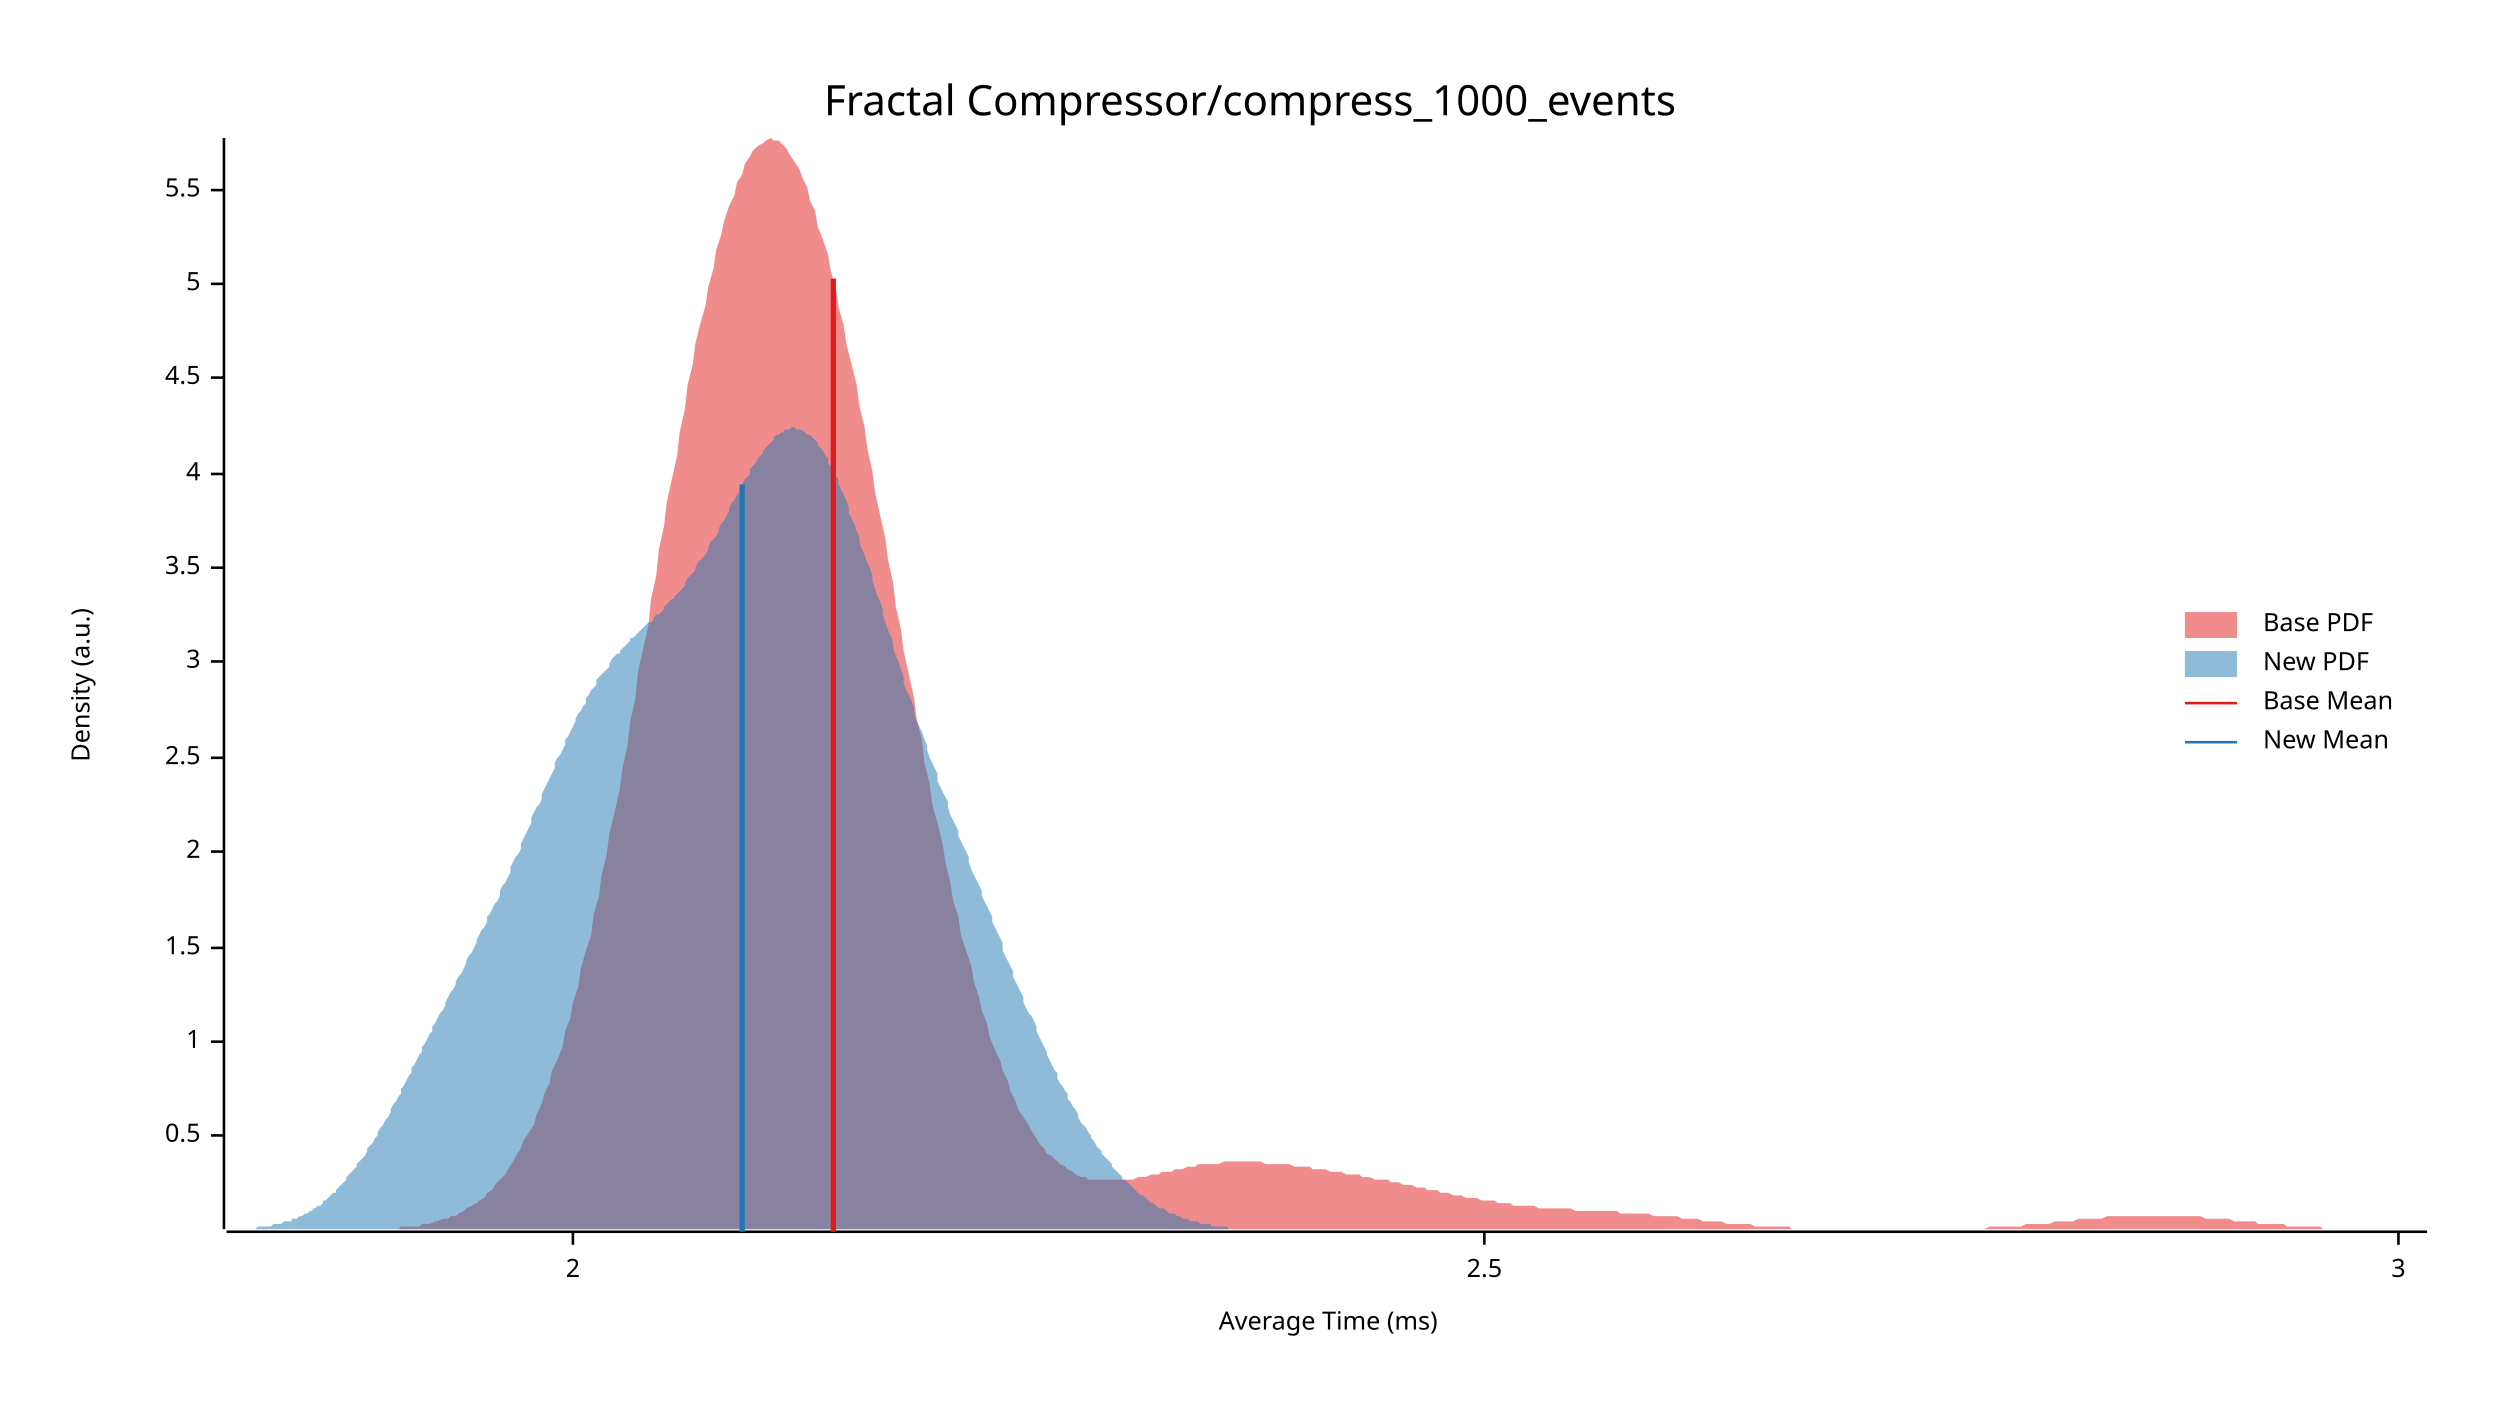
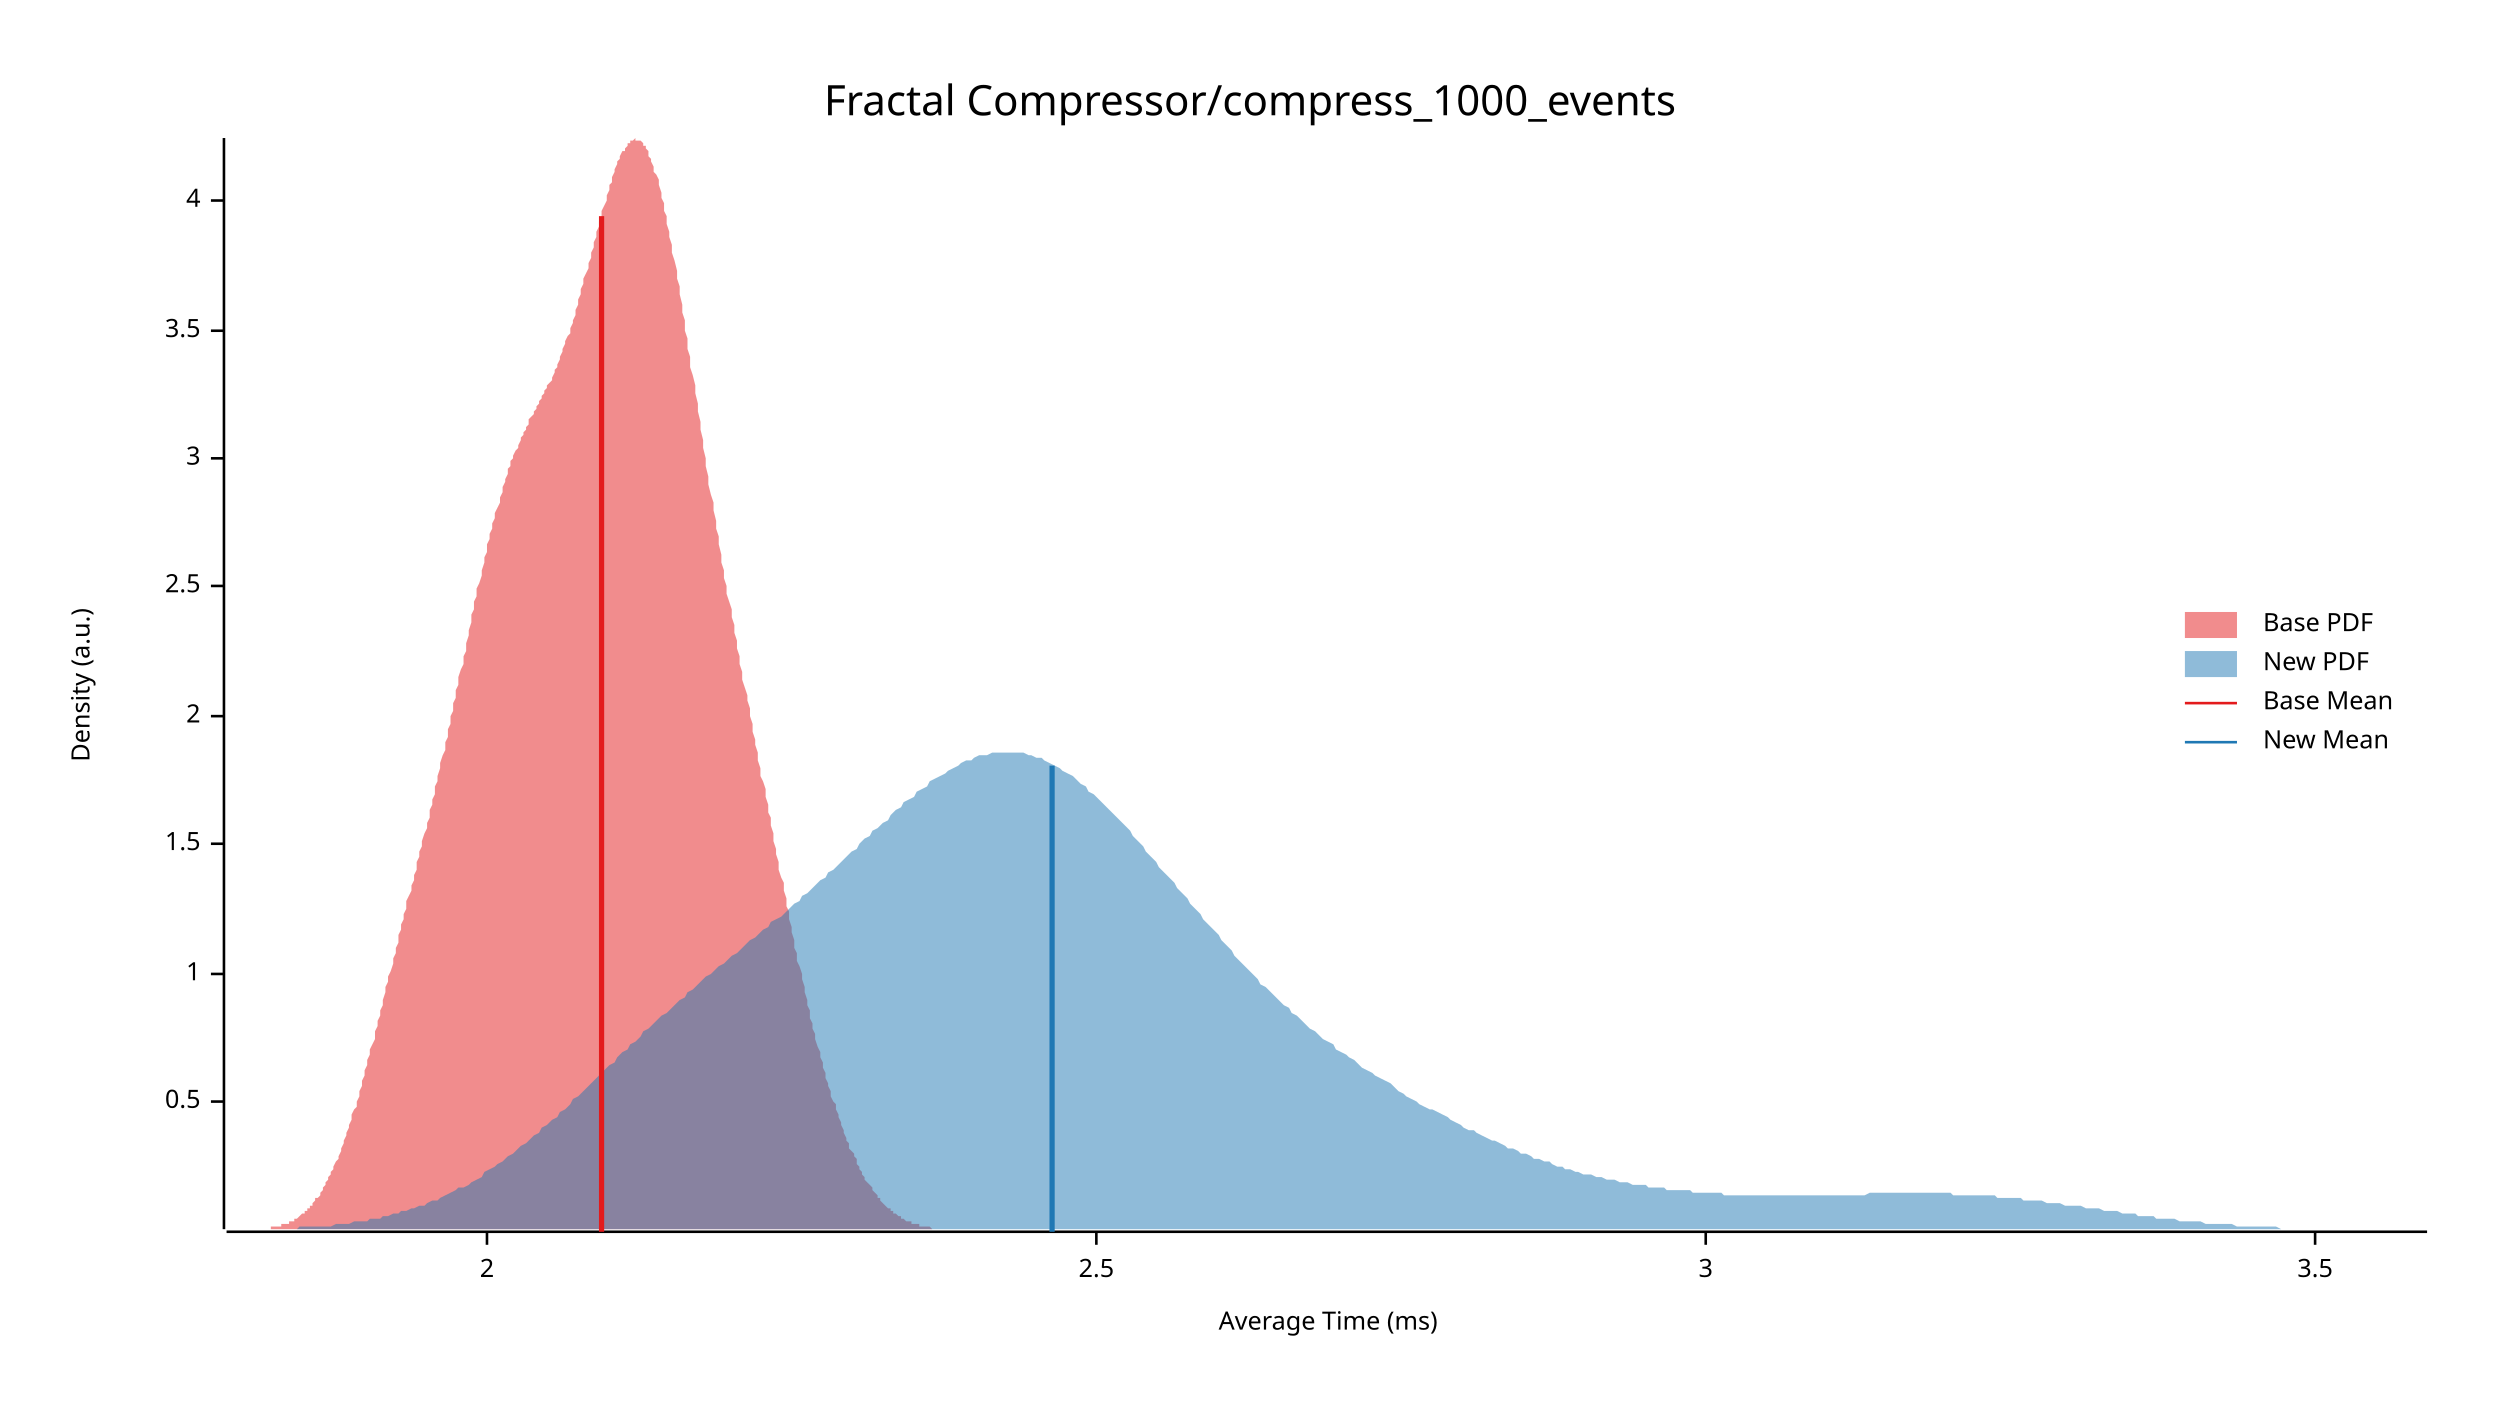
<svg xmlns="http://www.w3.org/2000/svg" width="960" height="540" viewBox="0 0 960 540">
  <text x="480" y="32" dy="0.76em" text-anchor="middle" font-family="sans-serif" font-size="16.129" opacity="1" fill="#000000">
Fractal Compressor/compress_1000_events
</text>
  <text x="27" y="263" dy="0.76em" text-anchor="middle" font-family="sans-serif" font-size="9.677" opacity="1" fill="#000000" transform="rotate(270, 27, 263)">
Density (a.u.)
</text>
  <text x="510" y="513" dy="-0.5ex" text-anchor="middle" font-family="sans-serif" font-size="9.677" opacity="1" fill="#000000">
Average Time (ms)
</text>
  <polyline fill="none" opacity="1" stroke="#000000" stroke-width="1" points="86,53 86,472 " />
-   <text x="77" y="436" dy="0.5ex" text-anchor="end" font-family="sans-serif" font-size="9.677" opacity="1" fill="#000000">
+   <text x="77" y="423" dy="0.5ex" text-anchor="end" font-family="sans-serif" font-size="9.677" opacity="1" fill="#000000">
0.5
</text>
-   <polyline fill="none" opacity="1" stroke="#000000" stroke-width="1" points="81,436 86,436 " />
-   <text x="77" y="400" dy="0.5ex" text-anchor="end" font-family="sans-serif" font-size="9.677" opacity="1" fill="#000000">
+   <polyline fill="none" opacity="1" stroke="#000000" stroke-width="1" points="81,423 86,423 " />
+   <text x="77" y="374" dy="0.5ex" text-anchor="end" font-family="sans-serif" font-size="9.677" opacity="1" fill="#000000">
1
</text>
-   <polyline fill="none" opacity="1" stroke="#000000" stroke-width="1" points="81,400 86,400 " />
-   <text x="77" y="364" dy="0.5ex" text-anchor="end" font-family="sans-serif" font-size="9.677" opacity="1" fill="#000000">
+   <polyline fill="none" opacity="1" stroke="#000000" stroke-width="1" points="81,374 86,374 " />
+   <text x="77" y="324" dy="0.5ex" text-anchor="end" font-family="sans-serif" font-size="9.677" opacity="1" fill="#000000">
1.5
</text>
-   <polyline fill="none" opacity="1" stroke="#000000" stroke-width="1" points="81,364 86,364 " />
-   <text x="77" y="327" dy="0.5ex" text-anchor="end" font-family="sans-serif" font-size="9.677" opacity="1" fill="#000000">
+   <polyline fill="none" opacity="1" stroke="#000000" stroke-width="1" points="81,324 86,324 " />
+   <text x="77" y="275" dy="0.5ex" text-anchor="end" font-family="sans-serif" font-size="9.677" opacity="1" fill="#000000">
2
</text>
-   <polyline fill="none" opacity="1" stroke="#000000" stroke-width="1" points="81,327 86,327 " />
-   <text x="77" y="291" dy="0.5ex" text-anchor="end" font-family="sans-serif" font-size="9.677" opacity="1" fill="#000000">
+   <polyline fill="none" opacity="1" stroke="#000000" stroke-width="1" points="81,275 86,275 " />
+   <text x="77" y="225" dy="0.5ex" text-anchor="end" font-family="sans-serif" font-size="9.677" opacity="1" fill="#000000">
2.5
</text>
-   <polyline fill="none" opacity="1" stroke="#000000" stroke-width="1" points="81,291 86,291 " />
-   <text x="77" y="254" dy="0.5ex" text-anchor="end" font-family="sans-serif" font-size="9.677" opacity="1" fill="#000000">
+   <polyline fill="none" opacity="1" stroke="#000000" stroke-width="1" points="81,225 86,225 " />
+   <text x="77" y="176" dy="0.5ex" text-anchor="end" font-family="sans-serif" font-size="9.677" opacity="1" fill="#000000">
3
</text>
-   <polyline fill="none" opacity="1" stroke="#000000" stroke-width="1" points="81,254 86,254 " />
-   <text x="77" y="218" dy="0.5ex" text-anchor="end" font-family="sans-serif" font-size="9.677" opacity="1" fill="#000000">
+   <polyline fill="none" opacity="1" stroke="#000000" stroke-width="1" points="81,176 86,176 " />
+   <text x="77" y="127" dy="0.5ex" text-anchor="end" font-family="sans-serif" font-size="9.677" opacity="1" fill="#000000">
3.5
</text>
-   <polyline fill="none" opacity="1" stroke="#000000" stroke-width="1" points="81,218 86,218 " />
-   <text x="77" y="182" dy="0.5ex" text-anchor="end" font-family="sans-serif" font-size="9.677" opacity="1" fill="#000000">
+   <polyline fill="none" opacity="1" stroke="#000000" stroke-width="1" points="81,127 86,127 " />
+   <text x="77" y="77" dy="0.5ex" text-anchor="end" font-family="sans-serif" font-size="9.677" opacity="1" fill="#000000">
4
</text>
-   <polyline fill="none" opacity="1" stroke="#000000" stroke-width="1" points="81,182 86,182 " />
-   <text x="77" y="145" dy="0.5ex" text-anchor="end" font-family="sans-serif" font-size="9.677" opacity="1" fill="#000000">
- 4.5
- </text>
-   <polyline fill="none" opacity="1" stroke="#000000" stroke-width="1" points="81,145 86,145 " />
-   <text x="77" y="109" dy="0.5ex" text-anchor="end" font-family="sans-serif" font-size="9.677" opacity="1" fill="#000000">
- 5
- </text>
-   <polyline fill="none" opacity="1" stroke="#000000" stroke-width="1" points="81,109 86,109 " />
-   <text x="77" y="73" dy="0.5ex" text-anchor="end" font-family="sans-serif" font-size="9.677" opacity="1" fill="#000000">
- 5.5
- </text>
-   <polyline fill="none" opacity="1" stroke="#000000" stroke-width="1" points="81,73 86,73 " />
+   <polyline fill="none" opacity="1" stroke="#000000" stroke-width="1" points="81,77 86,77 " />
  <polyline fill="none" opacity="1" stroke="#000000" stroke-width="1" points="87,473 932,473 " />
-   <text x="220" y="483" dy="0.76em" text-anchor="middle" font-family="sans-serif" font-size="9.677" opacity="1" fill="#000000">
+   <text x="187" y="483" dy="0.76em" text-anchor="middle" font-family="sans-serif" font-size="9.677" opacity="1" fill="#000000">
2
</text>
-   <polyline fill="none" opacity="1" stroke="#000000" stroke-width="1" points="220,473 220,478 " />
-   <text x="570" y="483" dy="0.76em" text-anchor="middle" font-family="sans-serif" font-size="9.677" opacity="1" fill="#000000">
+   <polyline fill="none" opacity="1" stroke="#000000" stroke-width="1" points="187,473 187,478 " />
+   <text x="421" y="483" dy="0.76em" text-anchor="middle" font-family="sans-serif" font-size="9.677" opacity="1" fill="#000000">
2.5
</text>
-   <polyline fill="none" opacity="1" stroke="#000000" stroke-width="1" points="570,473 570,478 " />
-   <text x="921" y="483" dy="0.76em" text-anchor="middle" font-family="sans-serif" font-size="9.677" opacity="1" fill="#000000">
+   <polyline fill="none" opacity="1" stroke="#000000" stroke-width="1" points="421,473 421,478 " />
+   <text x="655" y="483" dy="0.76em" text-anchor="middle" font-family="sans-serif" font-size="9.677" opacity="1" fill="#000000">
3
</text>
-   <polyline fill="none" opacity="1" stroke="#000000" stroke-width="1" points="921,473 921,478 " />
-   <polygon opacity="0.5" fill="#E31A1C" points="148,472 150,472 151,472 153,472 154,471 156,471 157,471 159,471 161,471 162,470 164,470 165,470 167,469 168,469 170,468 172,468 173,467 175,467 176,466 178,465 179,464 181,463 183,462 184,461 186,460 187,458 189,457 190,455 192,453 194,451 195,449 197,446 198,444 200,441 201,438 203,435 205,432 206,428 208,424 209,420 211,416 212,411 214,407 216,402 217,396 219,391 220,385 222,379 223,372 225,365 227,359 228,351 230,344 231,336 233,328 234,320 236,312 238,303 239,295 241,286 242,277 244,268 245,258 247,249 249,240 250,230 252,221 253,211 255,202 256,193 258,184 260,175 261,166 263,157 264,148 266,140 267,132 269,124 271,117 272,110 274,103 275,96 277,90 278,85 280,79 282,75 283,70 285,67 286,63 288,60 289,58 291,56 293,55 294,54 296,53 297,54 299,54 300,55 302,57 303,59 305,62 307,65 308,68 310,72 311,77 313,81 314,87 316,92 318,98 319,104 321,111 322,118 324,125 325,132 327,140 329,148 330,156 332,164 333,172 335,181 336,189 338,198 340,207 341,215 343,224 344,233 346,242 347,250 349,259 351,268 352,276 354,284 355,293 357,301 358,309 360,316 362,324 363,331 365,339 366,346 368,352 369,359 371,365 373,371 374,377 376,383 377,388 379,393 380,398 382,403 384,407 385,411 387,415 388,419 390,423 391,426 393,429 395,432 396,434 398,437 399,439 401,441 402,443 404,444 406,446 407,447 409,448 410,449 412,450 413,451 415,452 417,452 418,453 420,453 421,453 423,453 424,453 426,453 428,453 429,453 431,453 432,453 434,453 435,453 437,452 439,452 440,452 442,451 443,451 445,451 446,450 448,450 450,450 451,449 453,449 454,449 456,448 457,448 459,448 460,447 462,447 464,447 465,447 467,447 468,447 470,446 471,446 473,446 475,446 476,446 478,446 479,446 481,446 482,446 484,446 486,447 487,447 489,447 490,447 492,447 493,447 495,447 497,448 498,448 500,448 501,448 503,448 504,449 506,449 508,449 509,449 511,450 512,450 514,450 515,450 517,451 519,451 520,451 522,451 523,452 525,452 526,452 528,453 530,453 531,453 533,453 534,454 536,454 537,454 539,455 541,455 542,455 544,456 545,456 547,456 548,457 550,457 552,457 553,458 555,458 556,458 558,459 559,459 561,459 563,460 564,460 566,460 567,460 569,461 570,461 572,461 574,461 575,462 577,462 578,462 580,462 581,463 583,463 585,463 586,463 588,463 589,463 591,464 592,464 594,464 596,464 597,464 599,464 600,464 602,464 603,464 605,465 607,465 608,465 610,465 611,465 613,465 614,465 616,465 617,465 619,465 621,465 622,466 624,466 625,466 627,466 628,466 630,466 632,466 633,466 635,467 636,467 638,467 639,467 641,467 643,467 644,467 646,468 647,468 649,468 650,468 652,468 654,469 655,469 657,469 658,469 660,469 661,469 663,470 665,470 666,470 668,470 669,470 671,470 672,470 674,471 676,471 677,471 679,471 680,471 682,471 683,471 685,471 687,471 688,472 690,472 691,472 693,472 694,472 696,472 698,472 699,472 701,472 702,472 704,472 705,472 707,472 709,472 710,472 712,472 713,472 715,472 716,472 718,472 720,472 721,472 723,472 724,472 726,472 727,472 729,472 731,472 732,472 734,472 735,472 737,472 738,472 740,472 742,472 743,472 745,472 746,472 748,472 749,472 751,472 753,472 754,472 756,472 757,472 759,472 760,472 762,472 764,471 765,471 767,471 768,471 770,471 771,471 773,471 775,471 776,471 778,470 779,470 781,470 782,470 784,470 785,470 787,470 789,469 790,469 792,469 793,469 795,469 796,469 798,468 800,468 801,468 803,468 804,468 806,468 807,468 809,467 811,467 812,467 814,467 815,467 817,467 818,467 820,467 822,467 823,467 825,467 826,467 828,467 829,467 831,467 833,467 834,467 836,467 837,467 839,467 840,467 842,467 844,467 845,467 847,468 848,468 850,468 851,468 853,468 855,468 856,468 858,469 859,469 861,469 862,469 864,469 866,469 867,470 869,470 870,470 872,470 873,470 875,470 877,470 878,471 880,471 881,471 883,471 884,471 886,471 888,471 889,471 891,471 892,472 894,472 895,472 897,472 899,472 900,472 902,472 903,472 905,472 906,472 908,472 910,472 911,472 913,472 914,472 916,472 917,472 919,472 921,472 922,472 924,472 925,472 927,472 928,472 930,472 932,472 932,472 148,472 " />
-   <polygon opacity="0.5" fill="#1F78B4" points="87,472 87,472 88,472 89,472 90,472 91,472 91,472 92,472 93,472 94,472 95,472 95,472 96,472 97,472 98,472 99,471 99,471 100,471 101,471 102,471 103,471 103,471 104,471 105,470 106,470 107,470 108,470 108,470 109,469 110,469 111,469 112,469 112,468 113,468 114,468 115,467 116,467 116,467 117,466 118,466 119,465 120,465 120,464 121,464 122,463 123,463 124,462 124,461 125,461 126,460 127,459 128,458 129,458 129,457 130,456 131,455 132,454 133,453 133,452 134,451 135,450 136,449 137,448 137,447 138,446 139,445 140,444 141,442 141,441 142,440 143,439 144,437 145,436 145,435 146,433 147,432 148,430 149,429 150,427 150,426 151,424 152,423 153,421 154,420 154,418 155,417 156,415 157,413 158,412 158,410 159,409 160,407 161,405 162,404 162,402 163,401 164,399 165,397 166,396 166,394 167,393 168,391 169,389 170,388 171,386 171,385 172,383 173,381 174,380 175,378 175,377 176,375 177,374 178,372 179,370 179,369 180,367 181,366 182,364 183,362 183,361 184,359 185,357 186,356 187,354 187,352 188,351 189,349 190,347 191,346 192,344 192,342 193,340 194,339 195,337 196,335 196,333 197,331 198,329 199,328 200,326 200,324 201,322 202,320 203,318 204,316 204,314 205,312 206,310 207,309 208,307 208,305 209,303 210,301 211,299 212,297 213,295 213,293 214,291 215,290 216,288 217,286 217,284 218,283 219,281 220,279 221,277 221,276 222,274 223,273 224,271 225,270 225,268 226,267 227,265 228,264 229,263 229,261 230,260 231,259 232,258 233,257 234,256 234,255 235,253 236,252 237,251 238,251 238,250 239,249 240,248 241,247 242,246 242,245 243,245 244,244 245,243 246,242 246,242 247,241 248,240 249,239 250,239 251,238 251,237 252,236 253,236 254,235 255,234 255,233 256,232 257,231 258,230 259,230 259,229 260,228 261,227 262,226 263,225 263,224 264,222 265,221 266,220 267,219 267,218 268,216 269,215 270,214 271,213 272,211 272,210 273,208 274,207 275,206 276,204 276,203 277,201 278,200 279,198 280,196 280,195 281,193 282,192 283,190 284,189 284,187 285,186 286,184 287,183 288,182 288,180 289,179 290,178 291,176 292,175 293,174 293,173 294,172 295,171 296,170 297,169 297,168 298,167 299,167 300,166 301,166 301,165 302,165 303,165 304,164 305,164 305,164 306,165 307,165 308,165 309,166 309,166 310,167 311,167 312,168 313,169 314,170 314,171 315,172 316,173 317,175 318,176 318,178 319,179 320,181 321,183 322,184 322,186 323,188 324,190 325,192 326,195 326,197 327,199 328,201 329,204 330,206 330,208 331,211 332,213 333,216 334,218 335,221 335,223 336,226 337,229 338,231 339,234 339,236 340,239 341,242 342,244 343,247 343,249 344,252 345,254 346,257 347,260 347,262 348,265 349,267 350,269 351,272 351,274 352,277 353,279 354,281 355,284 356,286 356,288 357,291 358,293 359,295 360,297 360,300 361,302 362,304 363,306 364,308 364,310 365,313 366,315 367,317 368,319 368,321 369,323 370,325 371,327 372,329 372,331 373,334 374,336 375,338 376,340 377,342 377,344 378,346 379,348 380,350 381,352 381,354 382,356 383,358 384,360 385,362 385,365 386,367 387,369 388,371 389,373 389,375 390,377 391,379 392,381 393,383 393,385 394,387 395,389 396,390 397,392 398,394 398,396 399,398 400,400 401,402 402,404 402,405 403,407 404,409 405,411 406,412 406,414 407,416 408,417 409,419 410,420 410,422 411,423 412,425 413,426 414,428 414,429 415,431 416,432 417,433 418,435 419,436 419,437 420,438 421,440 422,441 423,442 423,443 424,444 425,445 426,446 427,447 427,448 428,449 429,450 430,451 431,452 431,453 432,453 433,454 434,455 435,456 436,457 436,457 437,458 438,459 439,459 440,460 440,460 441,461 442,462 443,462 444,463 444,463 445,464 446,464 447,464 448,465 448,465 449,466 450,466 451,466 452,467 452,467 453,467 454,468 455,468 456,468 457,469 457,469 458,469 459,469 460,469 461,470 461,470 462,470 463,470 464,470 465,470 465,471 466,471 467,471 468,471 469,471 469,471 470,471 471,471 472,472 473,472 473,472 474,472 475,472 476,472 477,472 478,472 478,472 479,472 480,472 481,472 482,472 482,472 483,472 484,472 485,472 486,472 486,472 487,472 488,472 489,472 490,472 490,472 87,472 " />
-   <polyline fill="none" opacity="1" stroke="#E31A1C" stroke-width="2" points="320,473 320,107 " />
-   <polyline fill="none" opacity="1" stroke="#1F78B4" stroke-width="2" points="285,473 285,186 " />
+   <polyline fill="none" opacity="1" stroke="#000000" stroke-width="1" points="655,473 655,478 " />
+   <text x="889" y="483" dy="0.76em" text-anchor="middle" font-family="sans-serif" font-size="9.677" opacity="1" fill="#000000">
+ 3.5
+ </text>
+   <polyline fill="none" opacity="1" stroke="#000000" stroke-width="1" points="889,473 889,478 " />
+   <polygon opacity="0.5" fill="#E31A1C" points="98,472 99,472 99,472 100,472 100,472 101,472 101,472 102,472 103,472 103,472 104,472 104,471 105,471 105,471 106,471 106,471 107,471 107,471 108,471 108,470 109,470 110,470 110,470 111,470 111,469 112,469 112,469 113,469 113,468 114,468 114,468 115,467 115,467 116,466 117,466 117,465 118,465 118,464 119,464 119,463 120,463 120,462 121,461 121,460 122,460 123,459 123,458 124,457 124,456 125,455 125,454 126,453 126,452 127,451 127,450 128,449 128,448 129,446 130,445 130,444 131,442 131,441 132,439 132,438 133,436 133,435 134,433 134,432 135,430 135,428 136,426 137,425 137,423 138,421 138,419 139,417 139,415 140,413 140,411 141,409 141,407 142,405 142,403 143,401 144,399 144,396 145,394 145,392 146,390 146,388 147,386 147,384 148,381 148,379 149,377 149,375 150,373 151,370 151,368 152,366 152,364 153,362 153,359 154,357 154,355 155,353 155,351 156,349 156,346 157,344 158,342 158,340 159,338 159,336 160,334 160,331 161,329 161,327 162,325 162,323 163,320 164,318 164,316 165,314 165,311 166,309 166,307 167,305 167,302 168,300 168,298 169,295 169,293 170,290 171,288 171,285 172,283 172,280 173,278 173,275 174,273 174,270 175,268 175,265 176,263 176,260 177,257 178,255 178,252 179,250 179,247 180,244 180,242 181,239 181,236 182,234 182,231 183,229 183,226 184,224 185,221 185,219 186,216 186,214 187,212 187,209 188,207 188,205 189,203 189,201 190,199 190,197 191,195 192,193 192,191 193,189 193,187 194,185 194,184 195,182 195,180 196,179 196,177 197,176 197,175 198,173 199,172 199,171 200,169 200,168 201,167 201,166 202,165 202,164 203,163 203,161 204,160 205,159 205,158 206,157 206,156 207,155 207,154 208,153 208,152 209,151 209,150 210,149 210,148 211,147 212,146 212,145 213,143 213,142 214,141 214,140 215,138 215,137 216,135 216,134 217,132 217,131 218,129 219,128 219,126 220,124 220,123 221,121 221,119 222,117 222,115 223,113 223,111 224,109 224,107 225,105 226,103 226,101 227,99 227,97 228,95 228,93 229,91 229,89 230,87 230,85 231,83 231,81 232,79 233,77 233,75 234,73 234,71 235,70 235,68 236,66 236,65 237,63 237,62 238,61 238,60 239,58 240,58 240,57 241,56 241,55 242,55 242,54 243,54 243,54 244,53 244,54 245,54 246,54 246,54 247,55 247,56 248,56 248,57 249,58 249,60 250,61 250,62 251,64 251,66 252,67 253,69 253,71 254,74 254,76 255,78 255,81 256,83 256,86 257,89 257,91 258,94 258,97 259,100 260,104 260,107 261,110 261,113 262,117 262,120 263,123 263,127 264,130 264,134 265,137 265,141 266,144 267,148 267,151 268,155 268,158 269,162 269,165 270,169 270,172 271,176 271,179 272,183 272,186 273,190 274,193 274,196 275,200 275,203 276,206 276,209 277,213 277,216 278,219 278,222 279,225 279,228 280,231 281,234 281,237 282,240 282,243 283,246 283,249 284,252 284,255 285,258 285,261 286,264 287,267 287,269 288,272 288,275 289,278 289,281 290,284 290,286 291,289 291,292 292,295 292,298 293,300 294,303 294,306 295,309 295,312 296,314 296,317 297,320 297,323 298,326 298,328 299,331 299,334 300,337 301,339 301,342 302,345 302,348 303,350 303,353 304,356 304,358 305,361 305,364 306,366 306,369 307,371 308,374 308,376 309,379 309,381 310,384 310,386 311,388 311,391 312,393 312,395 313,397 313,399 314,402 315,404 315,406 316,408 316,410 317,412 317,414 318,416 318,417 319,419 319,421 320,423 321,424 321,426 322,428 322,429 323,431 323,432 324,434 324,435 325,437 325,438 326,439 326,441 327,442 328,443 328,444 329,445 329,447 330,448 330,449 331,450 331,451 332,452 332,453 333,454 333,454 334,455 335,456 335,457 336,458 336,458 337,459 337,460 338,460 338,461 339,462 339,462 340,463 340,463 341,464 342,464 342,465 343,465 343,466 344,466 344,466 345,467 345,467 346,467 346,468 347,468 347,468 348,469 349,469 349,469 350,469 350,470 351,470 351,470 352,470 352,470 353,470 353,471 354,471 354,471 355,471 356,471 356,471 357,471 357,471 358,472 358,472 359,472 359,472 360,472 360,472 361,472 362,472 362,472 363,472 363,472 364,472 364,472 365,472 365,472 366,472 366,472 367,472 367,472 367,472 98,472 " />
+   <polygon opacity="0.5" fill="#1F78B4" points="87,472 88,472 90,472 92,472 93,472 95,472 97,472 98,472 100,472 102,472 103,472 105,472 107,472 109,472 110,472 112,472 114,472 115,471 117,471 119,471 120,471 122,471 124,471 125,471 127,471 129,470 131,470 132,470 134,470 136,469 137,469 139,469 141,469 142,468 144,468 146,468 147,467 149,467 151,466 153,466 154,465 156,465 158,464 159,464 161,463 163,463 164,462 166,461 168,461 169,460 171,459 173,458 175,457 176,456 178,456 180,455 181,454 183,453 185,452 186,450 188,449 190,448 191,447 193,446 195,444 197,443 198,442 200,440 202,439 203,438 205,436 207,435 208,433 210,432 212,430 214,429 215,427 217,426 219,424 220,422 222,421 224,419 225,418 227,416 229,414 230,413 232,411 234,409 236,408 237,406 239,404 241,403 242,401 244,400 246,398 247,396 249,395 251,393 252,392 254,390 256,389 258,387 259,386 261,384 263,383 264,381 266,380 268,378 269,377 271,375 273,374 274,373 276,371 278,370 280,368 281,367 283,366 285,364 286,363 288,361 290,360 291,359 293,357 295,356 296,354 298,353 300,352 302,350 303,349 305,347 307,346 308,344 310,343 312,341 313,340 315,338 317,337 318,335 320,334 322,332 324,330 325,329 327,327 329,326 330,324 332,322 334,321 335,319 337,318 339,316 341,315 342,313 344,311 346,310 347,308 349,307 351,306 352,304 354,303 356,302 357,300 359,299 361,298 363,297 364,296 366,295 368,294 369,293 371,292 373,292 374,291 376,290 378,290 379,290 381,289 383,289 385,289 386,289 388,289 390,289 391,289 393,289 395,290 396,290 398,291 400,291 401,292 403,293 405,294 407,295 408,296 410,297 412,298 413,299 415,301 417,302 418,304 420,305 422,307 423,308 425,310 427,312 429,314 430,315 432,317 434,319 435,321 437,323 439,325 440,327 442,329 444,331 445,333 447,335 449,337 451,339 452,341 454,343 456,345 457,347 459,349 461,351 462,353 464,355 466,357 468,359 469,361 471,363 473,365 474,367 476,369 478,371 479,372 481,374 483,376 484,378 486,379 488,381 490,383 491,384 493,386 495,387 496,389 498,390 500,392 501,393 503,395 505,396 506,397 508,399 510,400 512,401 513,403 515,404 517,405 518,406 520,407 522,409 523,410 525,411 527,412 528,413 530,414 532,415 534,416 535,417 537,419 539,420 540,421 542,422 544,423 545,424 547,425 549,426 550,426 552,427 554,428 556,429 557,430 559,431 561,432 562,433 564,434 566,434 567,435 569,436 571,437 573,438 574,438 576,439 578,440 579,441 581,441 583,442 584,443 586,443 588,444 589,445 591,445 593,446 595,446 596,447 598,448 600,448 601,449 603,449 605,450 606,450 608,451 610,451 611,451 613,452 615,452 617,453 618,453 620,453 622,454 623,454 625,454 627,455 628,455 630,455 632,455 633,456 635,456 637,456 639,456 640,457 642,457 644,457 645,457 647,457 649,457 650,458 652,458 654,458 655,458 657,458 659,458 661,458 662,459 664,459 666,459 667,459 669,459 671,459 672,459 674,459 676,459 677,459 679,459 681,459 683,459 684,459 686,459 688,459 689,459 691,459 693,459 694,459 696,459 698,459 700,459 701,459 703,459 705,459 706,459 708,459 710,459 711,459 713,459 715,459 716,459 718,458 720,458 722,458 723,458 725,458 727,458 728,458 730,458 732,458 733,458 735,458 737,458 738,458 740,458 742,458 744,458 745,458 747,458 749,458 750,459 752,459 754,459 755,459 757,459 759,459 760,459 762,459 764,459 766,459 767,460 769,460 771,460 772,460 774,460 776,460 777,461 779,461 781,461 782,461 784,461 786,462 788,462 789,462 791,462 793,463 794,463 796,463 798,463 799,463 801,464 803,464 804,464 806,464 808,465 810,465 811,465 813,465 815,466 816,466 818,466 820,466 821,467 823,467 825,467 827,467 828,468 830,468 832,468 833,468 835,468 837,469 838,469 840,469 842,469 843,469 845,469 847,470 849,470 850,470 852,470 854,470 855,470 857,470 859,471 860,471 862,471 864,471 865,471 867,471 869,471 871,471 872,471 874,471 876,472 877,472 879,472 881,472 882,472 884,472 886,472 887,472 889,472 891,472 893,472 894,472 896,472 898,472 899,472 901,472 903,472 904,472 906,472 908,472 909,472 911,472 913,472 915,472 916,472 918,472 920,472 921,472 923,472 925,472 926,472 928,472 930,472 932,472 932,472 87,472 " />
+   <polyline fill="none" opacity="1" stroke="#E31A1C" stroke-width="2" points="231,473 231,83 " />
+   <polyline fill="none" opacity="1" stroke="#1F78B4" stroke-width="2" points="404,473 404,294 " />
  <text x="869" y="235" dy="0.76em" text-anchor="start" font-family="sans-serif" font-size="9.677" opacity="1" fill="#000000">
Base PDF
</text>
  <text x="869" y="250" dy="0.76em" text-anchor="start" font-family="sans-serif" font-size="9.677" opacity="1" fill="#000000">
New PDF
</text>
  <text x="869" y="265" dy="0.76em" text-anchor="start" font-family="sans-serif" font-size="9.677" opacity="1" fill="#000000">
Base Mean
</text>
  <text x="869" y="280" dy="0.76em" text-anchor="start" font-family="sans-serif" font-size="9.677" opacity="1" fill="#000000">
New Mean
</text>
  <rect x="839" y="235" width="20" height="10" opacity="0.5" fill="#E31A1C" stroke="none" />
  <rect x="839" y="250" width="20" height="10" opacity="0.5" fill="#1F78B4" stroke="none" />
  <polyline fill="none" opacity="1" stroke="#E31A1C" stroke-width="1" points="839,270 859,270 " />
  <polyline fill="none" opacity="1" stroke="#1F78B4" stroke-width="1" points="839,285 859,285 " />
</svg>
